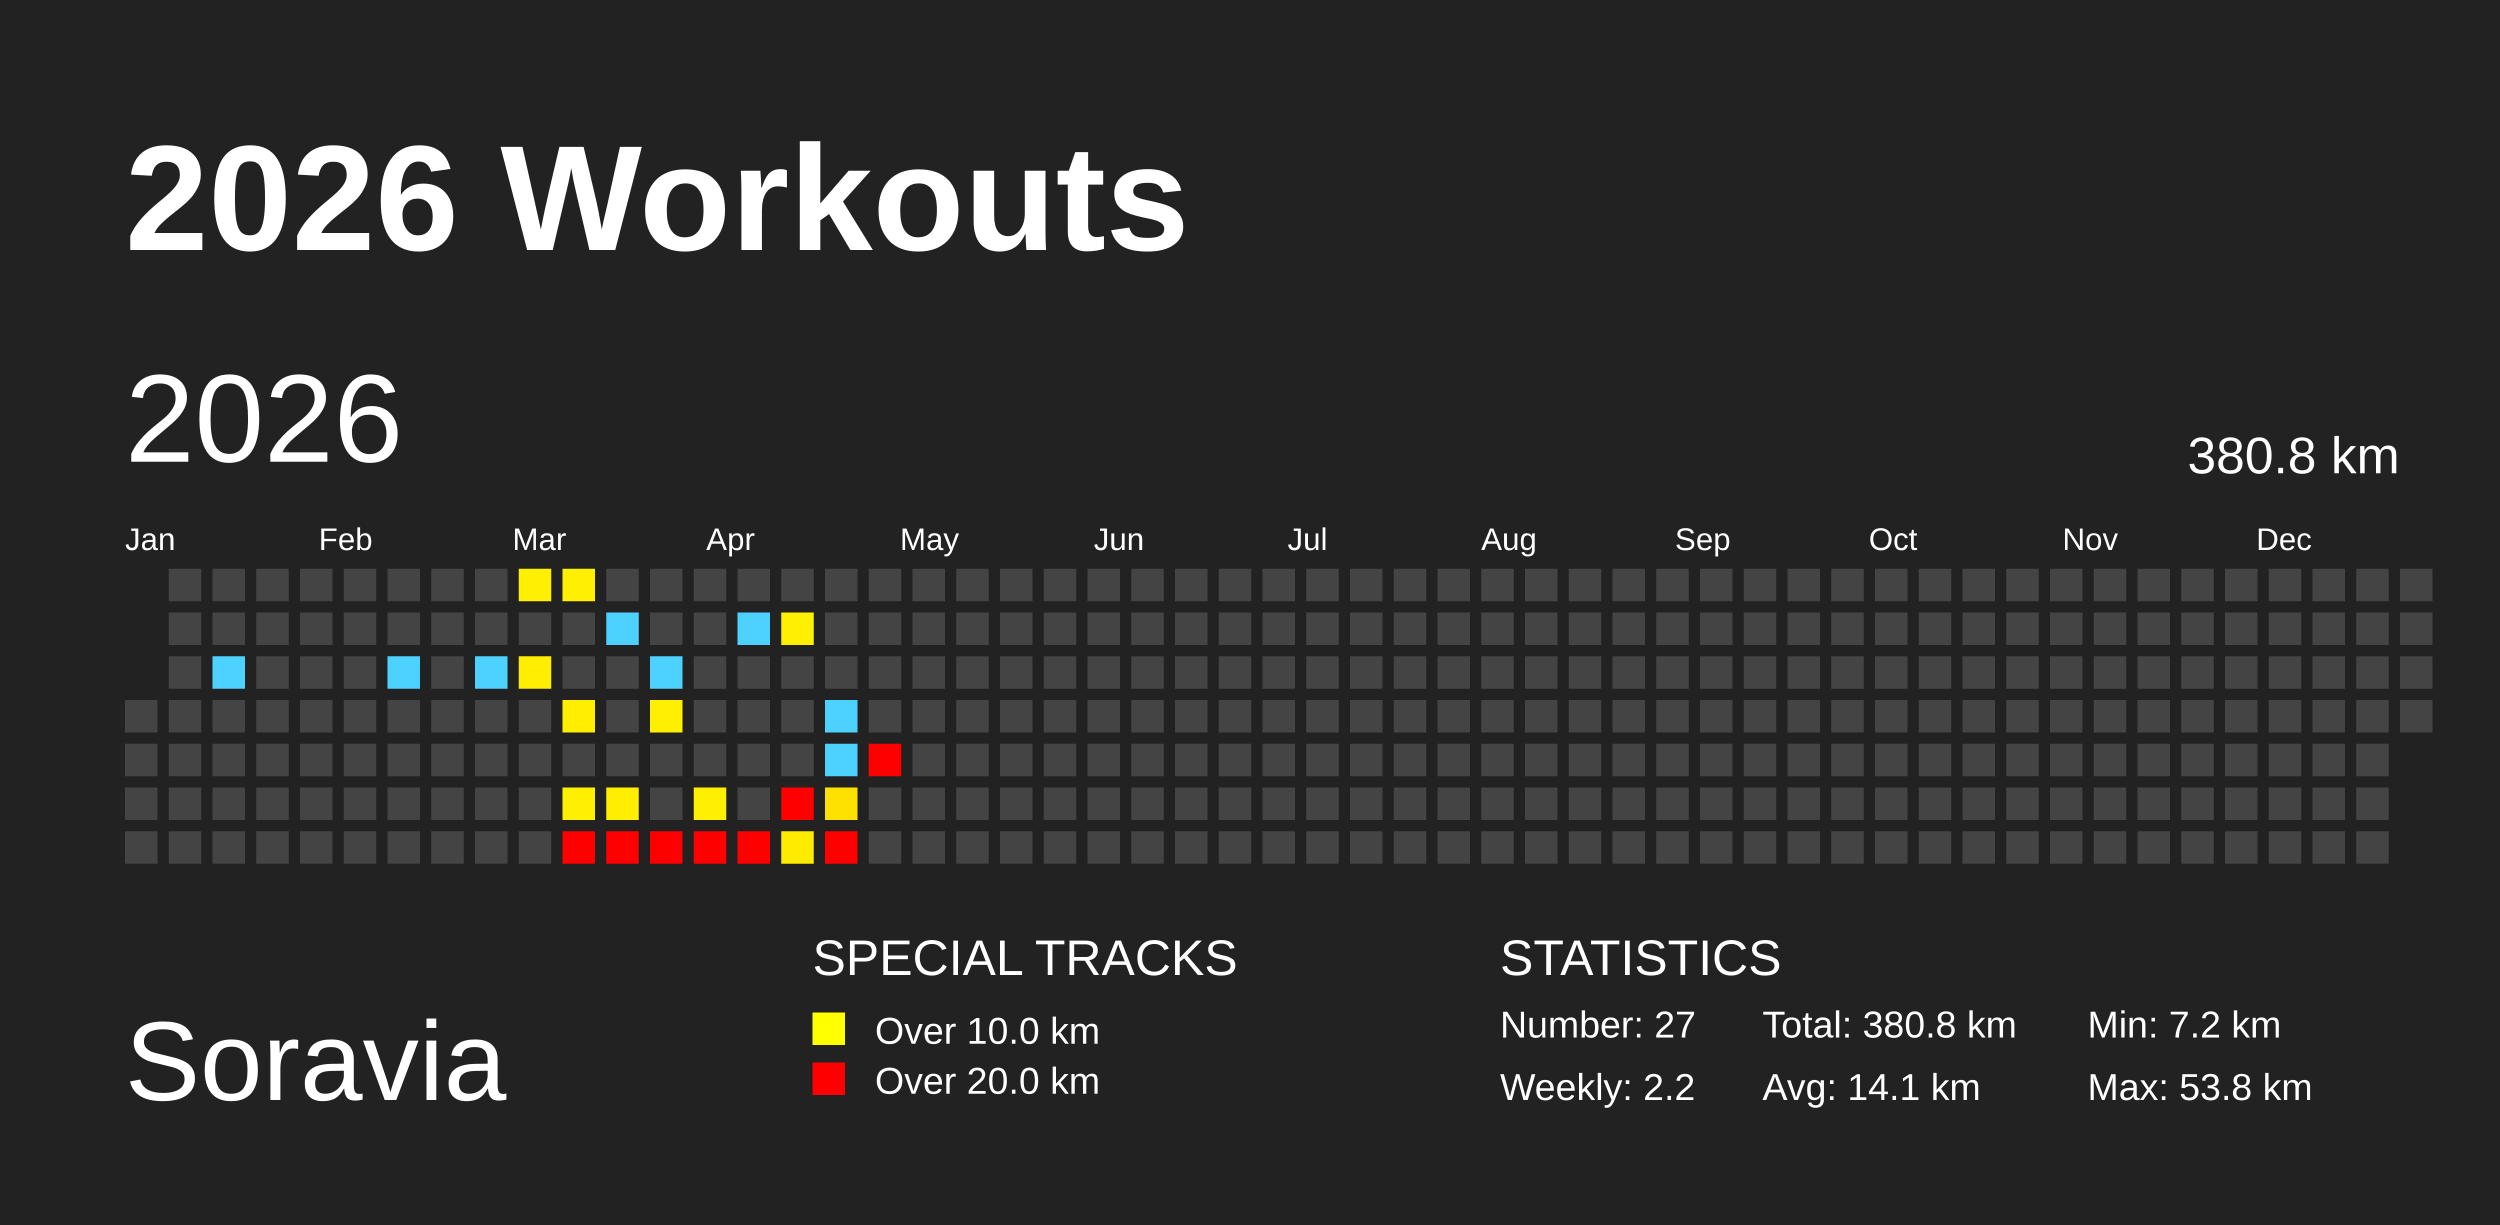
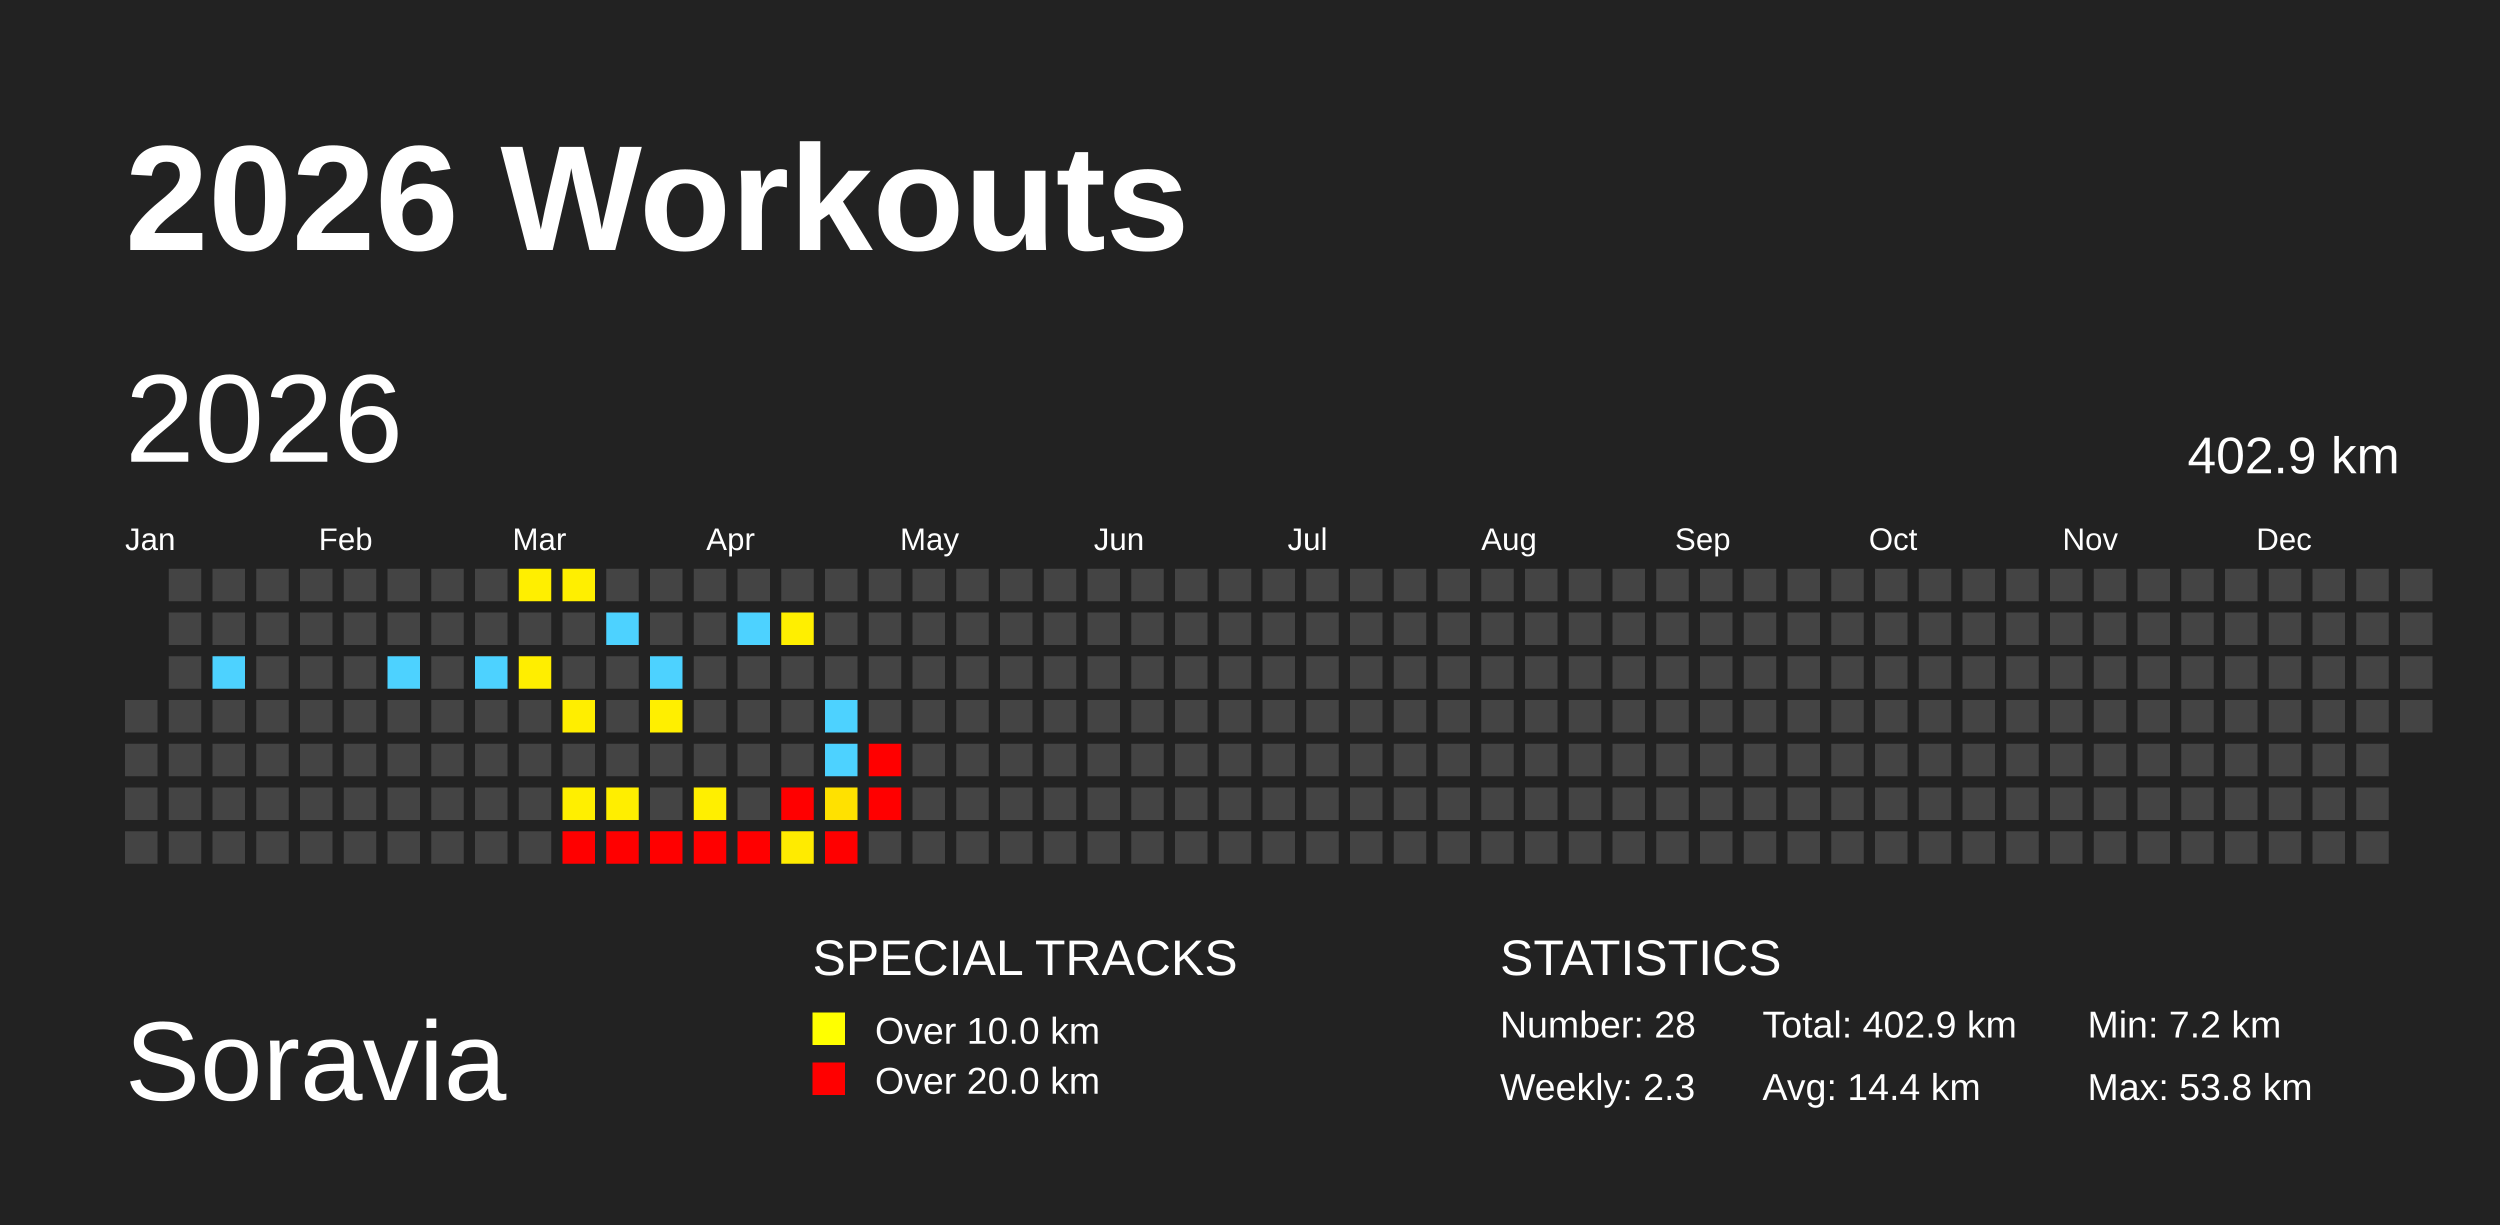
<svg xmlns="http://www.w3.org/2000/svg" baseProfile="full" height="98mm" version="1.1" viewBox="0,0,200,98" width="200mm">
  <defs />
  <rect fill="#222222" height="98" width="200" x="0" y="0" />
  <text fill="#FFFFFF" style="font-size:12px; font-family:Arial; font-weight:bold;" x="10" y="20">2026 Workouts</text>
  <text fill="#FFFFFF" style="font-size:9px; font-family:Arial" x="10" y="88">Soravia</text>
  <text fill="#FFFFFF" style="font-size:4px; font-family:Arial" x="65" y="78">SPECIAL TRACKS</text>
  <rect fill="yellow" height="2.6" width="2.6" x="65" y="81" />
  <text fill="#FFFFFF" style="font-size:3px; font-family:Arial" x="70" y="83.5">Over 10.0 km</text>
  <rect fill="red" height="2.6" width="2.6" x="65" y="85" />
  <text fill="#FFFFFF" style="font-size:3px; font-family:Arial" x="70" y="87.5">Over 20.0 km</text>
  <text fill="#FFFFFF" style="font-size:4px; font-family:Arial" x="120" y="78">STATISTICS</text>
-   <text fill="#FFFFFF" style="font-size:3px; font-family:Arial" x="120" y="83">Number: 27</text>
-   <text fill="#FFFFFF" style="font-size:3px; font-family:Arial" x="120" y="88">Weekly: 2.2</text>
-   <text fill="#FFFFFF" style="font-size:3px; font-family:Arial" x="141" y="83">Total: 380.8 km</text>
-   <text fill="#FFFFFF" style="font-size:3px; font-family:Arial" x="141" y="88">Avg: 14.1 km</text>
+   <text fill="#FFFFFF" style="font-size:3px; font-family:Arial" x="120" y="83">Number: 28</text>
+   <text fill="#FFFFFF" style="font-size:3px; font-family:Arial" x="120" y="88">Weekly: 2.3</text>
+   <text fill="#FFFFFF" style="font-size:3px; font-family:Arial" x="141" y="83">Total: 402.9 km</text>
+   <text fill="#FFFFFF" style="font-size:3px; font-family:Arial" x="141" y="88">Avg: 14.4 km</text>
  <text fill="#FFFFFF" style="font-size:3px; font-family:Arial" x="167" y="83">Min: 7.2 km</text>
  <text fill="#FFFFFF" style="font-size:3px; font-family:Arial" x="167" y="88">Max: 53.8 km</text>
  <text dominant-baseline="hanging" fill="#FFFFFF" style="font-size:10.0px; font-family:Arial;" x="10" y="30">2026</text>
-   <text dominant-baseline="hanging" fill="#FFFFFF" style="font-size:4.125px; font-family:Arial;" x="175" y="35">380.8 km</text>
+   <text dominant-baseline="hanging" fill="#FFFFFF" style="font-size:4.125px; font-family:Arial;" x="175" y="35">402.9 km</text>
  <text fill="#FFFFFF" style="font-size:2.5px; font-family:Arial" x="10.0" y="44">Jan</text>
  <text fill="#FFFFFF" style="font-size:2.5px; font-family:Arial" x="25.5" y="44">Feb</text>
  <text fill="#FFFFFF" style="font-size:2.5px; font-family:Arial" x="41.0" y="44">Mar</text>
  <text fill="#FFFFFF" style="font-size:2.5px; font-family:Arial" x="56.5" y="44">Apr</text>
  <text fill="#FFFFFF" style="font-size:2.5px; font-family:Arial" x="72.0" y="44">May</text>
  <text fill="#FFFFFF" style="font-size:2.5px; font-family:Arial" x="87.5" y="44">Jun</text>
  <text fill="#FFFFFF" style="font-size:2.5px; font-family:Arial" x="103.0" y="44">Jul</text>
  <text fill="#FFFFFF" style="font-size:2.5px; font-family:Arial" x="118.5" y="44">Aug</text>
  <text fill="#FFFFFF" style="font-size:2.5px; font-family:Arial" x="134.0" y="44">Sep</text>
  <text fill="#FFFFFF" style="font-size:2.5px; font-family:Arial" x="149.5" y="44">Oct</text>
  <text fill="#FFFFFF" style="font-size:2.5px; font-family:Arial" x="165.0" y="44">Nov</text>
  <text fill="#FFFFFF" style="font-size:2.5px; font-family:Arial" x="180.5" y="44">Dec</text>
  <rect fill="#444444" height="2.6" width="2.6" x="10.0" y="56.0" />
  <rect fill="#444444" height="2.6" width="2.6" x="10.0" y="59.5" />
  <rect fill="#444444" height="2.6" width="2.6" x="10.0" y="63.0" />
  <rect fill="#444444" height="2.6" width="2.6" x="10.0" y="66.5" />
  <rect fill="#444444" height="2.6" width="2.6" x="13.5" y="45.5" />
  <rect fill="#444444" height="2.6" width="2.6" x="13.5" y="49.0" />
  <rect fill="#444444" height="2.6" width="2.6" x="13.5" y="52.5" />
  <rect fill="#444444" height="2.6" width="2.6" x="13.5" y="56.0" />
  <rect fill="#444444" height="2.6" width="2.6" x="13.5" y="59.5" />
  <rect fill="#444444" height="2.6" width="2.6" x="13.5" y="63.0" />
  <rect fill="#444444" height="2.6" width="2.6" x="13.5" y="66.5" />
  <rect fill="#444444" height="2.6" width="2.6" x="17.0" y="45.5" />
  <rect fill="#444444" height="2.6" width="2.6" x="17.0" y="49.0" />
  <rect fill="#4dd2ff" height="2.6" width="2.6" x="17.0" y="52.5" />
  <rect fill="#444444" height="2.6" width="2.6" x="17.0" y="56.0" />
  <rect fill="#444444" height="2.6" width="2.6" x="17.0" y="59.5" />
  <rect fill="#444444" height="2.6" width="2.6" x="17.0" y="63.0" />
  <rect fill="#444444" height="2.6" width="2.6" x="17.0" y="66.5" />
  <rect fill="#444444" height="2.6" width="2.6" x="20.5" y="45.5" />
  <rect fill="#444444" height="2.6" width="2.6" x="20.5" y="49.0" />
  <rect fill="#444444" height="2.6" width="2.6" x="20.5" y="52.5" />
  <rect fill="#444444" height="2.6" width="2.6" x="20.5" y="56.0" />
  <rect fill="#444444" height="2.6" width="2.6" x="20.5" y="59.5" />
  <rect fill="#444444" height="2.6" width="2.6" x="20.5" y="63.0" />
  <rect fill="#444444" height="2.6" width="2.6" x="20.5" y="66.5" />
  <rect fill="#444444" height="2.6" width="2.6" x="24.0" y="45.5" />
  <rect fill="#444444" height="2.6" width="2.6" x="24.0" y="49.0" />
  <rect fill="#444444" height="2.6" width="2.6" x="24.0" y="52.5" />
  <rect fill="#444444" height="2.6" width="2.6" x="24.0" y="56.0" />
  <rect fill="#444444" height="2.6" width="2.6" x="24.0" y="59.5" />
  <rect fill="#444444" height="2.6" width="2.6" x="24.0" y="63.0" />
  <rect fill="#444444" height="2.6" width="2.6" x="24.0" y="66.5" />
  <rect fill="#444444" height="2.6" width="2.6" x="27.5" y="45.5" />
  <rect fill="#444444" height="2.6" width="2.6" x="27.5" y="49.0" />
  <rect fill="#444444" height="2.6" width="2.6" x="27.5" y="52.5" />
  <rect fill="#444444" height="2.6" width="2.6" x="27.5" y="56.0" />
  <rect fill="#444444" height="2.6" width="2.6" x="27.5" y="59.5" />
  <rect fill="#444444" height="2.6" width="2.6" x="27.5" y="63.0" />
  <rect fill="#444444" height="2.6" width="2.6" x="27.5" y="66.5" />
  <rect fill="#444444" height="2.6" width="2.6" x="31.0" y="45.5" />
  <rect fill="#444444" height="2.6" width="2.6" x="31.0" y="49.0" />
  <rect fill="#4dd2ff" height="2.6" width="2.6" x="31.0" y="52.5" />
  <rect fill="#444444" height="2.6" width="2.6" x="31.0" y="56.0" />
  <rect fill="#444444" height="2.6" width="2.6" x="31.0" y="59.5" />
  <rect fill="#444444" height="2.6" width="2.6" x="31.0" y="63.0" />
  <rect fill="#444444" height="2.6" width="2.6" x="31.0" y="66.5" />
  <rect fill="#444444" height="2.6" width="2.6" x="34.5" y="45.5" />
  <rect fill="#444444" height="2.6" width="2.6" x="34.5" y="49.0" />
  <rect fill="#444444" height="2.6" width="2.6" x="34.5" y="52.5" />
  <rect fill="#444444" height="2.6" width="2.6" x="34.5" y="56.0" />
  <rect fill="#444444" height="2.6" width="2.6" x="34.5" y="59.5" />
  <rect fill="#444444" height="2.6" width="2.6" x="34.5" y="63.0" />
  <rect fill="#444444" height="2.6" width="2.6" x="34.5" y="66.5" />
  <rect fill="#444444" height="2.6" width="2.6" x="38.0" y="45.5" />
  <rect fill="#444444" height="2.6" width="2.6" x="38.0" y="49.0" />
  <rect fill="#4dd2ff" height="2.6" width="2.6" x="38.0" y="52.5" />
  <rect fill="#444444" height="2.6" width="2.6" x="38.0" y="56.0" />
  <rect fill="#444444" height="2.6" width="2.6" x="38.0" y="59.5" />
  <rect fill="#444444" height="2.6" width="2.6" x="38.0" y="63.0" />
  <rect fill="#444444" height="2.6" width="2.6" x="38.0" y="66.5" />
  <rect fill="#ffef00" height="2.6" width="2.6" x="41.5" y="45.5" />
  <rect fill="#444444" height="2.6" width="2.6" x="41.5" y="49.0" />
  <rect fill="#ffee00" height="2.6" width="2.6" x="41.5" y="52.5" />
  <rect fill="#444444" height="2.6" width="2.6" x="41.5" y="56.0" />
  <rect fill="#444444" height="2.6" width="2.6" x="41.5" y="59.5" />
  <rect fill="#444444" height="2.6" width="2.6" x="41.5" y="63.0" />
  <rect fill="#444444" height="2.6" width="2.6" x="41.5" y="66.5" />
  <rect fill="#ffef00" height="2.6" width="2.6" x="45.0" y="45.5" />
  <rect fill="#444444" height="2.6" width="2.6" x="45.0" y="49.0" />
  <rect fill="#444444" height="2.6" width="2.6" x="45.0" y="52.5" />
  <rect fill="#ffee00" height="2.6" width="2.6" x="45.0" y="56.0" />
  <rect fill="#444444" height="2.6" width="2.6" x="45.0" y="59.5" />
  <rect fill="#ffef00" height="2.6" width="2.6" x="45.0" y="63.0" />
  <rect fill="red" height="2.6" width="2.6" x="45.0" y="66.5" />
  <rect fill="#444444" height="2.6" width="2.6" x="48.5" y="45.5" />
  <rect fill="#4dd2ff" height="2.6" width="2.6" x="48.5" y="49.0" />
  <rect fill="#444444" height="2.6" width="2.6" x="48.5" y="52.5" />
  <rect fill="#444444" height="2.6" width="2.6" x="48.5" y="56.0" />
  <rect fill="#444444" height="2.6" width="2.6" x="48.5" y="59.5" />
  <rect fill="#ffee00" height="2.6" width="2.6" x="48.5" y="63.0" />
  <rect fill="red" height="2.6" width="2.6" x="48.5" y="66.5" />
  <rect fill="#444444" height="2.6" width="2.6" x="52.0" y="45.5" />
  <rect fill="#444444" height="2.6" width="2.6" x="52.0" y="49.0" />
  <rect fill="#4dd2ff" height="2.6" width="2.6" x="52.0" y="52.5" />
  <rect fill="#ffef00" height="2.6" width="2.6" x="52.0" y="56.0" />
  <rect fill="#444444" height="2.6" width="2.6" x="52.0" y="59.5" />
  <rect fill="#444444" height="2.6" width="2.6" x="52.0" y="63.0" />
  <rect fill="red" height="2.6" width="2.6" x="52.0" y="66.5" />
  <rect fill="#444444" height="2.6" width="2.6" x="55.5" y="45.5" />
  <rect fill="#444444" height="2.6" width="2.6" x="55.5" y="49.0" />
  <rect fill="#444444" height="2.6" width="2.6" x="55.5" y="52.5" />
  <rect fill="#444444" height="2.6" width="2.6" x="55.5" y="56.0" />
  <rect fill="#444444" height="2.6" width="2.6" x="55.5" y="59.5" />
  <rect fill="#ffef00" height="2.6" width="2.6" x="55.5" y="63.0" />
  <rect fill="red" height="2.6" width="2.6" x="55.5" y="66.5" />
  <rect fill="#444444" height="2.6" width="2.6" x="59.0" y="45.5" />
  <rect fill="#4dd2ff" height="2.6" width="2.6" x="59.0" y="49.0" />
  <rect fill="#444444" height="2.6" width="2.6" x="59.0" y="52.5" />
  <rect fill="#444444" height="2.6" width="2.6" x="59.0" y="56.0" />
  <rect fill="#444444" height="2.6" width="2.6" x="59.0" y="59.5" />
  <rect fill="#444444" height="2.6" width="2.6" x="59.0" y="63.0" />
  <rect fill="red" height="2.6" width="2.6" x="59.0" y="66.5" />
  <rect fill="#444444" height="2.6" width="2.6" x="62.5" y="45.5" />
  <rect fill="#ffef00" height="2.6" width="2.6" x="62.5" y="49.0" />
  <rect fill="#444444" height="2.6" width="2.6" x="62.5" y="52.5" />
  <rect fill="#444444" height="2.6" width="2.6" x="62.5" y="56.0" />
  <rect fill="#444444" height="2.6" width="2.6" x="62.5" y="59.5" />
  <rect fill="red" height="2.6" width="2.6" x="62.5" y="63.0" />
  <rect fill="#ffeb00" height="2.6" width="2.6" x="62.5" y="66.5" />
  <rect fill="#444444" height="2.6" width="2.6" x="66.0" y="45.5" />
  <rect fill="#444444" height="2.6" width="2.6" x="66.0" y="49.0" />
  <rect fill="#444444" height="2.6" width="2.6" x="66.0" y="52.5" />
  <rect fill="#4dd2ff" height="2.6" width="2.6" x="66.0" y="56.0" />
  <rect fill="#4dd2ff" height="2.6" width="2.6" x="66.0" y="59.5" />
  <rect fill="#ffe100" height="2.6" width="2.6" x="66.0" y="63.0" />
  <rect fill="red" height="2.6" width="2.6" x="66.0" y="66.5" />
  <rect fill="#444444" height="2.6" width="2.6" x="69.5" y="45.5" />
  <rect fill="#444444" height="2.6" width="2.6" x="69.5" y="49.0" />
  <rect fill="#444444" height="2.6" width="2.6" x="69.5" y="52.5" />
  <rect fill="#444444" height="2.6" width="2.6" x="69.5" y="56.0" />
  <rect fill="red" height="2.6" width="2.6" x="69.5" y="59.5" />
-   <rect fill="#444444" height="2.6" width="2.6" x="69.5" y="63.0" />
+   <rect fill="red" height="2.6" width="2.6" x="69.5" y="63.0" />
  <rect fill="#444444" height="2.6" width="2.6" x="69.5" y="66.5" />
  <rect fill="#444444" height="2.6" width="2.6" x="73.0" y="45.5" />
  <rect fill="#444444" height="2.6" width="2.6" x="73.0" y="49.0" />
  <rect fill="#444444" height="2.6" width="2.6" x="73.0" y="52.5" />
  <rect fill="#444444" height="2.6" width="2.6" x="73.0" y="56.0" />
  <rect fill="#444444" height="2.6" width="2.6" x="73.0" y="59.5" />
  <rect fill="#444444" height="2.6" width="2.6" x="73.0" y="63.0" />
  <rect fill="#444444" height="2.6" width="2.6" x="73.0" y="66.5" />
  <rect fill="#444444" height="2.6" width="2.6" x="76.5" y="45.5" />
  <rect fill="#444444" height="2.6" width="2.6" x="76.5" y="49.0" />
  <rect fill="#444444" height="2.6" width="2.6" x="76.5" y="52.5" />
  <rect fill="#444444" height="2.6" width="2.6" x="76.5" y="56.0" />
  <rect fill="#444444" height="2.6" width="2.6" x="76.5" y="59.5" />
  <rect fill="#444444" height="2.6" width="2.6" x="76.5" y="63.0" />
  <rect fill="#444444" height="2.6" width="2.6" x="76.5" y="66.5" />
  <rect fill="#444444" height="2.6" width="2.6" x="80.0" y="45.5" />
  <rect fill="#444444" height="2.6" width="2.6" x="80.0" y="49.0" />
  <rect fill="#444444" height="2.6" width="2.6" x="80.0" y="52.5" />
  <rect fill="#444444" height="2.6" width="2.6" x="80.0" y="56.0" />
  <rect fill="#444444" height="2.6" width="2.6" x="80.0" y="59.5" />
  <rect fill="#444444" height="2.6" width="2.6" x="80.0" y="63.0" />
  <rect fill="#444444" height="2.6" width="2.6" x="80.0" y="66.5" />
  <rect fill="#444444" height="2.6" width="2.6" x="83.5" y="45.5" />
  <rect fill="#444444" height="2.6" width="2.6" x="83.5" y="49.0" />
  <rect fill="#444444" height="2.6" width="2.6" x="83.5" y="52.5" />
  <rect fill="#444444" height="2.6" width="2.6" x="83.5" y="56.0" />
  <rect fill="#444444" height="2.6" width="2.6" x="83.5" y="59.5" />
  <rect fill="#444444" height="2.6" width="2.6" x="83.5" y="63.0" />
  <rect fill="#444444" height="2.6" width="2.6" x="83.5" y="66.5" />
  <rect fill="#444444" height="2.6" width="2.6" x="87.0" y="45.5" />
  <rect fill="#444444" height="2.6" width="2.6" x="87.0" y="49.0" />
  <rect fill="#444444" height="2.6" width="2.6" x="87.0" y="52.5" />
  <rect fill="#444444" height="2.6" width="2.6" x="87.0" y="56.0" />
  <rect fill="#444444" height="2.6" width="2.6" x="87.0" y="59.5" />
  <rect fill="#444444" height="2.6" width="2.6" x="87.0" y="63.0" />
  <rect fill="#444444" height="2.6" width="2.6" x="87.0" y="66.5" />
  <rect fill="#444444" height="2.6" width="2.6" x="90.5" y="45.5" />
  <rect fill="#444444" height="2.6" width="2.6" x="90.5" y="49.0" />
  <rect fill="#444444" height="2.6" width="2.6" x="90.5" y="52.5" />
  <rect fill="#444444" height="2.6" width="2.6" x="90.5" y="56.0" />
  <rect fill="#444444" height="2.6" width="2.6" x="90.5" y="59.5" />
  <rect fill="#444444" height="2.6" width="2.6" x="90.5" y="63.0" />
  <rect fill="#444444" height="2.6" width="2.6" x="90.5" y="66.5" />
  <rect fill="#444444" height="2.6" width="2.6" x="94.0" y="45.5" />
  <rect fill="#444444" height="2.6" width="2.6" x="94.0" y="49.0" />
  <rect fill="#444444" height="2.6" width="2.6" x="94.0" y="52.5" />
  <rect fill="#444444" height="2.6" width="2.6" x="94.0" y="56.0" />
  <rect fill="#444444" height="2.6" width="2.6" x="94.0" y="59.5" />
  <rect fill="#444444" height="2.6" width="2.6" x="94.0" y="63.0" />
  <rect fill="#444444" height="2.6" width="2.6" x="94.0" y="66.5" />
  <rect fill="#444444" height="2.6" width="2.6" x="97.5" y="45.5" />
  <rect fill="#444444" height="2.6" width="2.6" x="97.5" y="49.0" />
  <rect fill="#444444" height="2.6" width="2.6" x="97.5" y="52.5" />
  <rect fill="#444444" height="2.6" width="2.6" x="97.5" y="56.0" />
  <rect fill="#444444" height="2.6" width="2.6" x="97.5" y="59.5" />
  <rect fill="#444444" height="2.6" width="2.6" x="97.5" y="63.0" />
  <rect fill="#444444" height="2.6" width="2.6" x="97.5" y="66.5" />
  <rect fill="#444444" height="2.6" width="2.6" x="101.0" y="45.5" />
  <rect fill="#444444" height="2.6" width="2.6" x="101.0" y="49.0" />
  <rect fill="#444444" height="2.6" width="2.6" x="101.0" y="52.5" />
  <rect fill="#444444" height="2.6" width="2.6" x="101.0" y="56.0" />
  <rect fill="#444444" height="2.6" width="2.6" x="101.0" y="59.5" />
  <rect fill="#444444" height="2.6" width="2.6" x="101.0" y="63.0" />
  <rect fill="#444444" height="2.6" width="2.6" x="101.0" y="66.5" />
  <rect fill="#444444" height="2.6" width="2.6" x="104.5" y="45.5" />
  <rect fill="#444444" height="2.6" width="2.6" x="104.5" y="49.0" />
  <rect fill="#444444" height="2.6" width="2.6" x="104.5" y="52.5" />
  <rect fill="#444444" height="2.6" width="2.6" x="104.5" y="56.0" />
  <rect fill="#444444" height="2.6" width="2.6" x="104.5" y="59.5" />
  <rect fill="#444444" height="2.6" width="2.6" x="104.5" y="63.0" />
  <rect fill="#444444" height="2.6" width="2.6" x="104.5" y="66.5" />
  <rect fill="#444444" height="2.6" width="2.6" x="108.0" y="45.5" />
  <rect fill="#444444" height="2.6" width="2.6" x="108.0" y="49.0" />
  <rect fill="#444444" height="2.6" width="2.6" x="108.0" y="52.5" />
  <rect fill="#444444" height="2.6" width="2.6" x="108.0" y="56.0" />
  <rect fill="#444444" height="2.6" width="2.6" x="108.0" y="59.5" />
  <rect fill="#444444" height="2.6" width="2.6" x="108.0" y="63.0" />
  <rect fill="#444444" height="2.6" width="2.6" x="108.0" y="66.5" />
  <rect fill="#444444" height="2.6" width="2.6" x="111.5" y="45.5" />
  <rect fill="#444444" height="2.6" width="2.6" x="111.5" y="49.0" />
  <rect fill="#444444" height="2.6" width="2.6" x="111.5" y="52.5" />
  <rect fill="#444444" height="2.6" width="2.6" x="111.5" y="56.0" />
  <rect fill="#444444" height="2.6" width="2.6" x="111.5" y="59.5" />
  <rect fill="#444444" height="2.6" width="2.6" x="111.5" y="63.0" />
  <rect fill="#444444" height="2.6" width="2.6" x="111.5" y="66.5" />
  <rect fill="#444444" height="2.6" width="2.6" x="115.0" y="45.5" />
  <rect fill="#444444" height="2.6" width="2.6" x="115.0" y="49.0" />
  <rect fill="#444444" height="2.6" width="2.6" x="115.0" y="52.5" />
  <rect fill="#444444" height="2.6" width="2.6" x="115.0" y="56.0" />
  <rect fill="#444444" height="2.6" width="2.6" x="115.0" y="59.5" />
  <rect fill="#444444" height="2.6" width="2.6" x="115.0" y="63.0" />
  <rect fill="#444444" height="2.6" width="2.6" x="115.0" y="66.5" />
  <rect fill="#444444" height="2.6" width="2.6" x="118.5" y="45.5" />
  <rect fill="#444444" height="2.6" width="2.6" x="118.5" y="49.0" />
  <rect fill="#444444" height="2.6" width="2.6" x="118.5" y="52.5" />
  <rect fill="#444444" height="2.6" width="2.6" x="118.5" y="56.0" />
  <rect fill="#444444" height="2.6" width="2.6" x="118.5" y="59.5" />
  <rect fill="#444444" height="2.6" width="2.6" x="118.5" y="63.0" />
  <rect fill="#444444" height="2.6" width="2.6" x="118.5" y="66.5" />
  <rect fill="#444444" height="2.6" width="2.6" x="122.0" y="45.5" />
  <rect fill="#444444" height="2.6" width="2.6" x="122.0" y="49.0" />
  <rect fill="#444444" height="2.6" width="2.6" x="122.0" y="52.5" />
  <rect fill="#444444" height="2.6" width="2.6" x="122.0" y="56.0" />
  <rect fill="#444444" height="2.6" width="2.6" x="122.0" y="59.5" />
  <rect fill="#444444" height="2.6" width="2.6" x="122.0" y="63.0" />
  <rect fill="#444444" height="2.6" width="2.6" x="122.0" y="66.5" />
  <rect fill="#444444" height="2.6" width="2.6" x="125.5" y="45.5" />
  <rect fill="#444444" height="2.6" width="2.6" x="125.5" y="49.0" />
  <rect fill="#444444" height="2.6" width="2.6" x="125.5" y="52.5" />
  <rect fill="#444444" height="2.6" width="2.6" x="125.5" y="56.0" />
  <rect fill="#444444" height="2.6" width="2.6" x="125.5" y="59.5" />
  <rect fill="#444444" height="2.6" width="2.6" x="125.5" y="63.0" />
  <rect fill="#444444" height="2.6" width="2.6" x="125.5" y="66.5" />
  <rect fill="#444444" height="2.6" width="2.6" x="129.0" y="45.5" />
  <rect fill="#444444" height="2.6" width="2.6" x="129.0" y="49.0" />
  <rect fill="#444444" height="2.6" width="2.6" x="129.0" y="52.5" />
  <rect fill="#444444" height="2.6" width="2.6" x="129.0" y="56.0" />
  <rect fill="#444444" height="2.6" width="2.6" x="129.0" y="59.5" />
  <rect fill="#444444" height="2.6" width="2.6" x="129.0" y="63.0" />
  <rect fill="#444444" height="2.6" width="2.6" x="129.0" y="66.5" />
  <rect fill="#444444" height="2.6" width="2.6" x="132.5" y="45.5" />
  <rect fill="#444444" height="2.6" width="2.6" x="132.5" y="49.0" />
  <rect fill="#444444" height="2.6" width="2.6" x="132.5" y="52.5" />
  <rect fill="#444444" height="2.6" width="2.6" x="132.5" y="56.0" />
  <rect fill="#444444" height="2.6" width="2.6" x="132.5" y="59.5" />
  <rect fill="#444444" height="2.6" width="2.6" x="132.5" y="63.0" />
  <rect fill="#444444" height="2.6" width="2.6" x="132.5" y="66.5" />
  <rect fill="#444444" height="2.6" width="2.6" x="136.0" y="45.5" />
  <rect fill="#444444" height="2.6" width="2.6" x="136.0" y="49.0" />
  <rect fill="#444444" height="2.6" width="2.6" x="136.0" y="52.5" />
  <rect fill="#444444" height="2.6" width="2.6" x="136.0" y="56.0" />
  <rect fill="#444444" height="2.6" width="2.6" x="136.0" y="59.5" />
  <rect fill="#444444" height="2.6" width="2.6" x="136.0" y="63.0" />
  <rect fill="#444444" height="2.6" width="2.6" x="136.0" y="66.5" />
  <rect fill="#444444" height="2.6" width="2.6" x="139.5" y="45.5" />
  <rect fill="#444444" height="2.6" width="2.6" x="139.5" y="49.0" />
  <rect fill="#444444" height="2.6" width="2.6" x="139.5" y="52.5" />
  <rect fill="#444444" height="2.6" width="2.6" x="139.5" y="56.0" />
  <rect fill="#444444" height="2.6" width="2.6" x="139.5" y="59.5" />
  <rect fill="#444444" height="2.6" width="2.6" x="139.5" y="63.0" />
  <rect fill="#444444" height="2.6" width="2.6" x="139.5" y="66.5" />
  <rect fill="#444444" height="2.6" width="2.6" x="143.0" y="45.5" />
  <rect fill="#444444" height="2.6" width="2.6" x="143.0" y="49.0" />
  <rect fill="#444444" height="2.6" width="2.6" x="143.0" y="52.5" />
  <rect fill="#444444" height="2.6" width="2.6" x="143.0" y="56.0" />
  <rect fill="#444444" height="2.6" width="2.6" x="143.0" y="59.5" />
  <rect fill="#444444" height="2.6" width="2.6" x="143.0" y="63.0" />
  <rect fill="#444444" height="2.6" width="2.6" x="143.0" y="66.5" />
  <rect fill="#444444" height="2.6" width="2.6" x="146.5" y="45.5" />
  <rect fill="#444444" height="2.6" width="2.6" x="146.5" y="49.0" />
  <rect fill="#444444" height="2.6" width="2.6" x="146.5" y="52.5" />
  <rect fill="#444444" height="2.6" width="2.6" x="146.5" y="56.0" />
  <rect fill="#444444" height="2.6" width="2.6" x="146.5" y="59.5" />
  <rect fill="#444444" height="2.6" width="2.6" x="146.5" y="63.0" />
  <rect fill="#444444" height="2.6" width="2.6" x="146.5" y="66.5" />
  <rect fill="#444444" height="2.6" width="2.6" x="150.0" y="45.5" />
  <rect fill="#444444" height="2.6" width="2.6" x="150.0" y="49.0" />
  <rect fill="#444444" height="2.6" width="2.6" x="150.0" y="52.5" />
  <rect fill="#444444" height="2.6" width="2.6" x="150.0" y="56.0" />
  <rect fill="#444444" height="2.6" width="2.6" x="150.0" y="59.5" />
  <rect fill="#444444" height="2.6" width="2.6" x="150.0" y="63.0" />
  <rect fill="#444444" height="2.6" width="2.6" x="150.0" y="66.5" />
  <rect fill="#444444" height="2.6" width="2.6" x="153.5" y="45.5" />
  <rect fill="#444444" height="2.6" width="2.6" x="153.5" y="49.0" />
  <rect fill="#444444" height="2.6" width="2.6" x="153.5" y="52.5" />
  <rect fill="#444444" height="2.6" width="2.6" x="153.5" y="56.0" />
  <rect fill="#444444" height="2.6" width="2.6" x="153.5" y="59.5" />
  <rect fill="#444444" height="2.6" width="2.6" x="153.5" y="63.0" />
  <rect fill="#444444" height="2.6" width="2.6" x="153.5" y="66.5" />
  <rect fill="#444444" height="2.6" width="2.6" x="157.0" y="45.5" />
  <rect fill="#444444" height="2.6" width="2.6" x="157.0" y="49.0" />
  <rect fill="#444444" height="2.6" width="2.6" x="157.0" y="52.5" />
  <rect fill="#444444" height="2.6" width="2.6" x="157.0" y="56.0" />
  <rect fill="#444444" height="2.6" width="2.6" x="157.0" y="59.5" />
  <rect fill="#444444" height="2.6" width="2.6" x="157.0" y="63.0" />
  <rect fill="#444444" height="2.6" width="2.6" x="157.0" y="66.5" />
  <rect fill="#444444" height="2.6" width="2.6" x="160.5" y="45.5" />
  <rect fill="#444444" height="2.6" width="2.6" x="160.5" y="49.0" />
  <rect fill="#444444" height="2.6" width="2.6" x="160.5" y="52.5" />
  <rect fill="#444444" height="2.6" width="2.6" x="160.5" y="56.0" />
  <rect fill="#444444" height="2.6" width="2.6" x="160.5" y="59.5" />
  <rect fill="#444444" height="2.6" width="2.6" x="160.5" y="63.0" />
  <rect fill="#444444" height="2.6" width="2.6" x="160.5" y="66.5" />
  <rect fill="#444444" height="2.6" width="2.6" x="164.0" y="45.5" />
  <rect fill="#444444" height="2.6" width="2.6" x="164.0" y="49.0" />
  <rect fill="#444444" height="2.6" width="2.6" x="164.0" y="52.5" />
  <rect fill="#444444" height="2.6" width="2.6" x="164.0" y="56.0" />
  <rect fill="#444444" height="2.6" width="2.6" x="164.0" y="59.5" />
  <rect fill="#444444" height="2.6" width="2.6" x="164.0" y="63.0" />
  <rect fill="#444444" height="2.6" width="2.6" x="164.0" y="66.5" />
  <rect fill="#444444" height="2.6" width="2.6" x="167.5" y="45.5" />
  <rect fill="#444444" height="2.6" width="2.6" x="167.5" y="49.0" />
  <rect fill="#444444" height="2.6" width="2.6" x="167.5" y="52.5" />
  <rect fill="#444444" height="2.6" width="2.6" x="167.5" y="56.0" />
  <rect fill="#444444" height="2.6" width="2.6" x="167.5" y="59.5" />
  <rect fill="#444444" height="2.6" width="2.6" x="167.5" y="63.0" />
  <rect fill="#444444" height="2.6" width="2.6" x="167.5" y="66.5" />
  <rect fill="#444444" height="2.6" width="2.6" x="171.0" y="45.5" />
  <rect fill="#444444" height="2.6" width="2.6" x="171.0" y="49.0" />
  <rect fill="#444444" height="2.6" width="2.6" x="171.0" y="52.5" />
  <rect fill="#444444" height="2.6" width="2.6" x="171.0" y="56.0" />
  <rect fill="#444444" height="2.6" width="2.6" x="171.0" y="59.5" />
  <rect fill="#444444" height="2.6" width="2.6" x="171.0" y="63.0" />
  <rect fill="#444444" height="2.6" width="2.6" x="171.0" y="66.5" />
  <rect fill="#444444" height="2.6" width="2.6" x="174.5" y="45.5" />
  <rect fill="#444444" height="2.6" width="2.6" x="174.5" y="49.0" />
  <rect fill="#444444" height="2.6" width="2.6" x="174.5" y="52.5" />
  <rect fill="#444444" height="2.6" width="2.6" x="174.5" y="56.0" />
  <rect fill="#444444" height="2.6" width="2.6" x="174.5" y="59.5" />
  <rect fill="#444444" height="2.6" width="2.6" x="174.5" y="63.0" />
  <rect fill="#444444" height="2.6" width="2.6" x="174.5" y="66.5" />
  <rect fill="#444444" height="2.6" width="2.6" x="178.0" y="45.5" />
  <rect fill="#444444" height="2.6" width="2.6" x="178.0" y="49.0" />
  <rect fill="#444444" height="2.6" width="2.6" x="178.0" y="52.5" />
  <rect fill="#444444" height="2.6" width="2.6" x="178.0" y="56.0" />
  <rect fill="#444444" height="2.6" width="2.6" x="178.0" y="59.5" />
  <rect fill="#444444" height="2.6" width="2.6" x="178.0" y="63.0" />
  <rect fill="#444444" height="2.6" width="2.6" x="178.0" y="66.5" />
  <rect fill="#444444" height="2.6" width="2.6" x="181.5" y="45.5" />
  <rect fill="#444444" height="2.6" width="2.6" x="181.5" y="49.0" />
  <rect fill="#444444" height="2.6" width="2.6" x="181.5" y="52.5" />
  <rect fill="#444444" height="2.6" width="2.6" x="181.5" y="56.0" />
  <rect fill="#444444" height="2.6" width="2.6" x="181.5" y="59.5" />
  <rect fill="#444444" height="2.6" width="2.6" x="181.5" y="63.0" />
  <rect fill="#444444" height="2.6" width="2.6" x="181.5" y="66.5" />
  <rect fill="#444444" height="2.6" width="2.6" x="185.0" y="45.5" />
  <rect fill="#444444" height="2.6" width="2.6" x="185.0" y="49.0" />
  <rect fill="#444444" height="2.6" width="2.6" x="185.0" y="52.5" />
  <rect fill="#444444" height="2.6" width="2.6" x="185.0" y="56.0" />
  <rect fill="#444444" height="2.6" width="2.6" x="185.0" y="59.5" />
  <rect fill="#444444" height="2.6" width="2.6" x="185.0" y="63.0" />
  <rect fill="#444444" height="2.6" width="2.6" x="185.0" y="66.5" />
  <rect fill="#444444" height="2.6" width="2.6" x="188.5" y="45.5" />
  <rect fill="#444444" height="2.6" width="2.6" x="188.5" y="49.0" />
  <rect fill="#444444" height="2.6" width="2.6" x="188.5" y="52.5" />
  <rect fill="#444444" height="2.6" width="2.6" x="188.5" y="56.0" />
  <rect fill="#444444" height="2.6" width="2.6" x="188.5" y="59.5" />
  <rect fill="#444444" height="2.6" width="2.6" x="188.5" y="63.0" />
  <rect fill="#444444" height="2.6" width="2.6" x="188.5" y="66.5" />
  <rect fill="#444444" height="2.6" width="2.6" x="192.0" y="45.5" />
  <rect fill="#444444" height="2.6" width="2.6" x="192.0" y="49.0" />
  <rect fill="#444444" height="2.6" width="2.6" x="192.0" y="52.5" />
  <rect fill="#444444" height="2.6" width="2.6" x="192.0" y="56.0" />
</svg>
